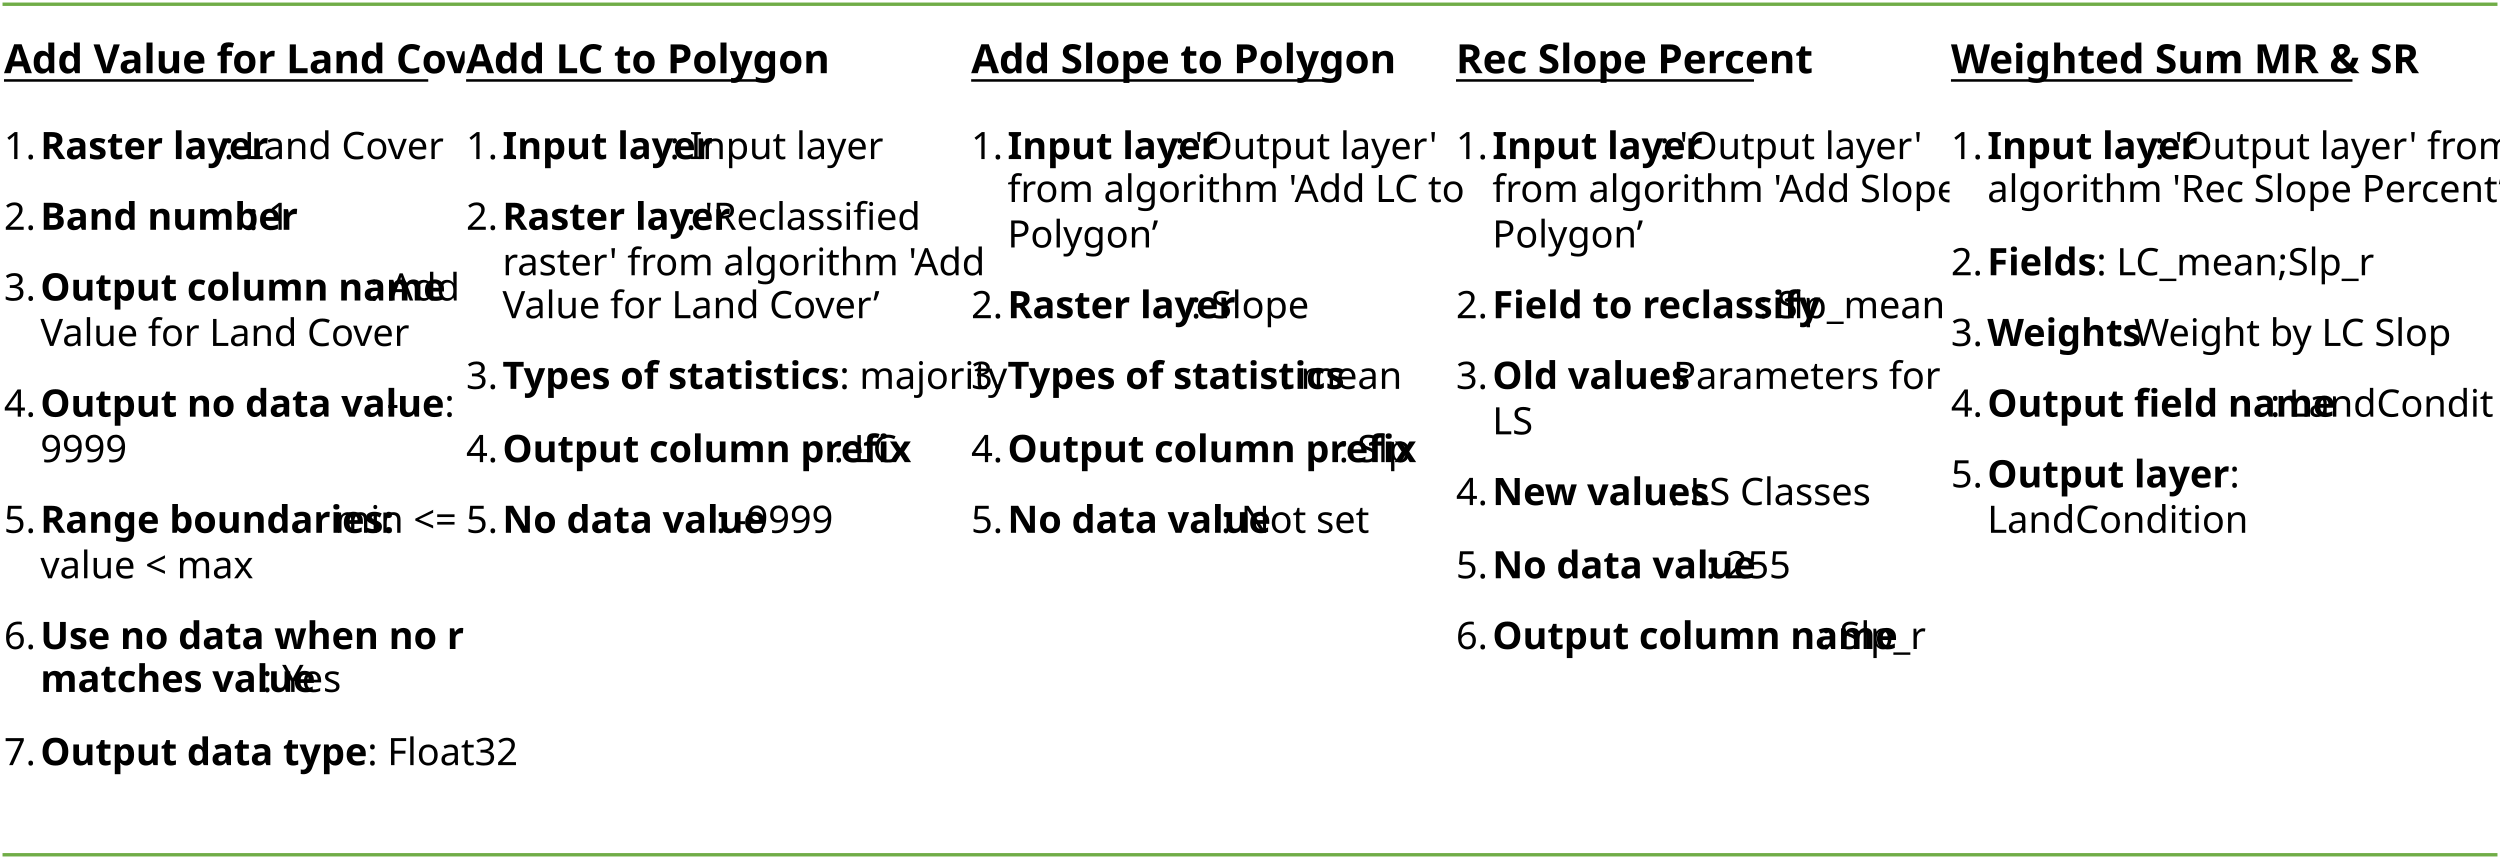
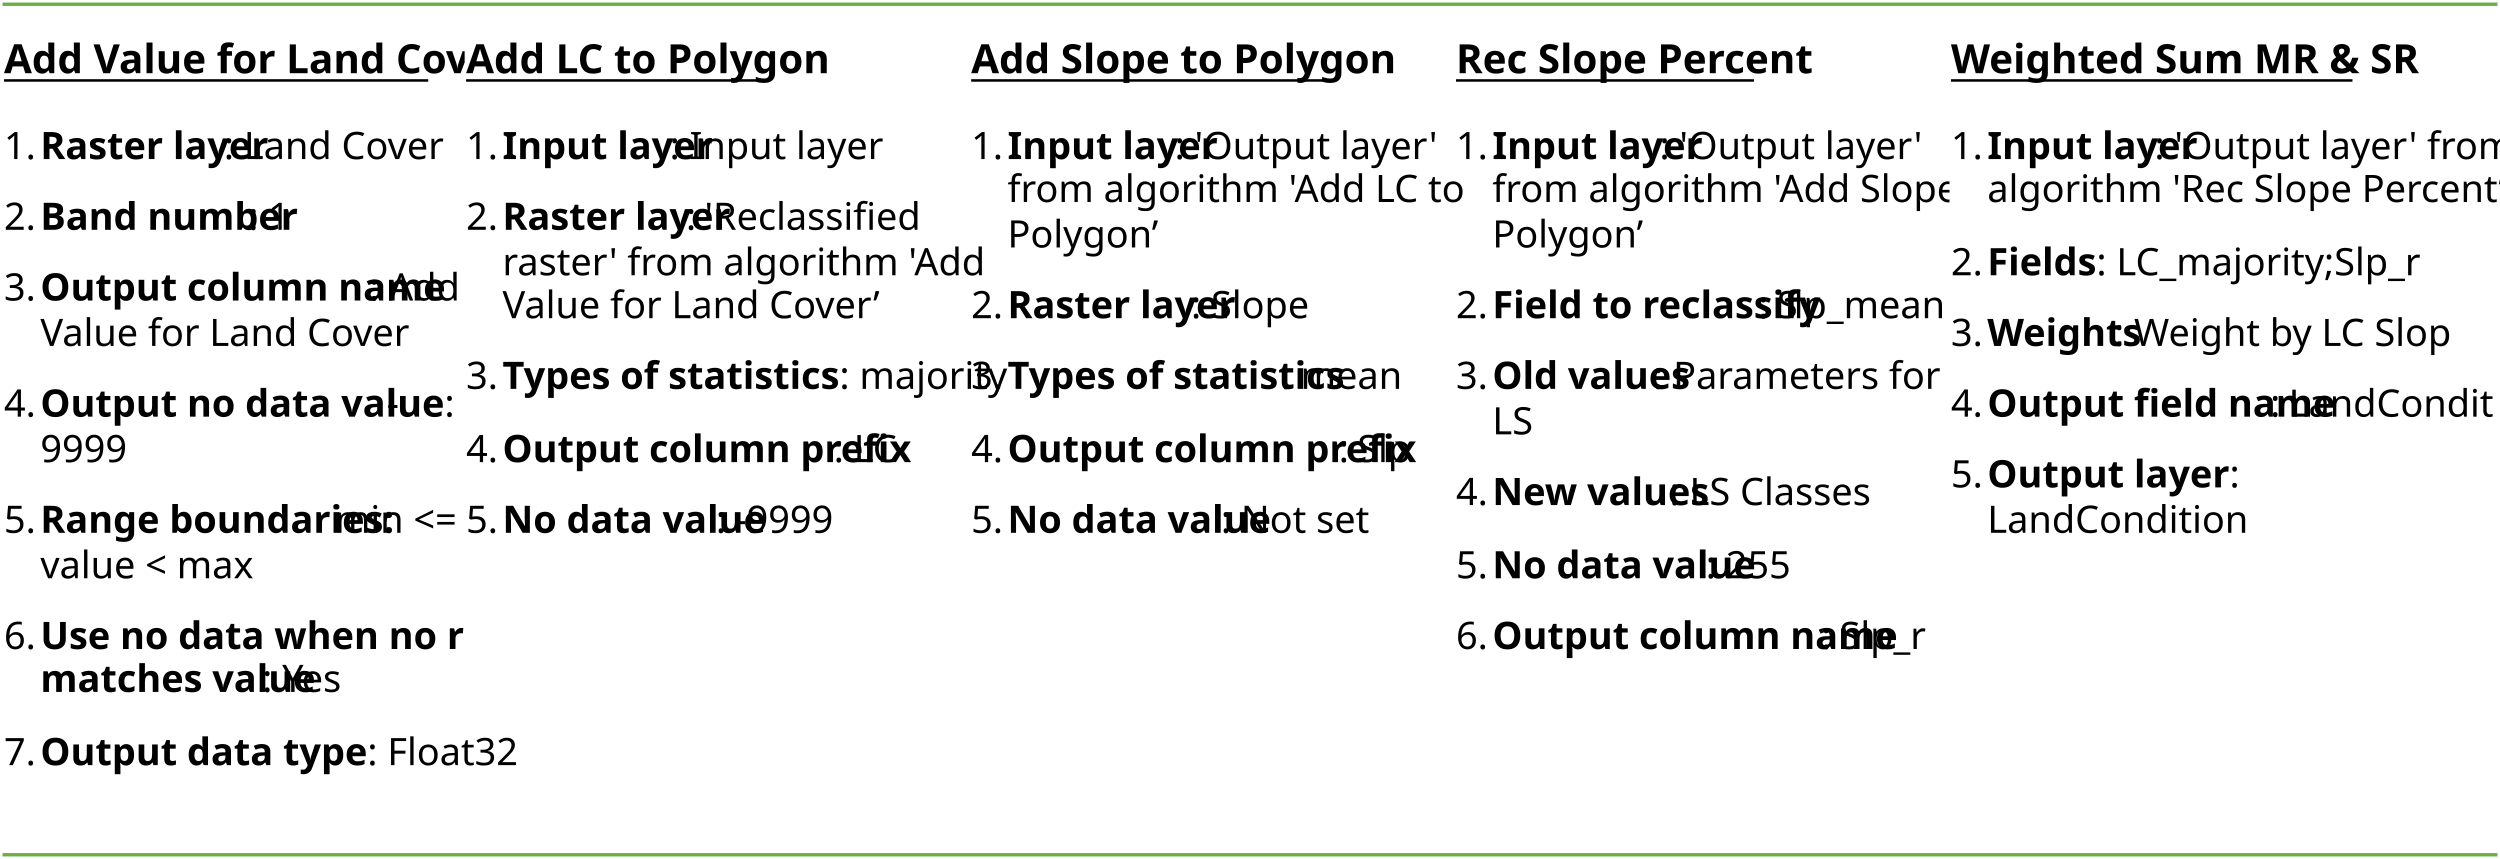
<svg xmlns="http://www.w3.org/2000/svg" width="990" height="340" overflow="hidden">
  <defs>
    <clipPath id="clip0">
      <rect x="145" y="61" width="990" height="340" />
    </clipPath>
    <clipPath id="clip1">
      <rect x="146" y="17" width="183" height="136" />
    </clipPath>
    <clipPath id="clip2">
      <rect x="329" y="17" width="200" height="136" />
    </clipPath>
    <clipPath id="clip3">
      <rect x="529" y="17" width="192" height="136" />
    </clipPath>
    <clipPath id="clip4">
      <rect x="721" y="17" width="196" height="136" />
    </clipPath>
    <clipPath id="clip5">
      <rect x="917" y="17" width="217" height="136" />
    </clipPath>
    <clipPath id="clip6">
      <rect x="146" y="-748" width="183" height="2002" />
    </clipPath>
    <clipPath id="clip7">
      <rect x="146" y="-748" width="183" height="2002" />
    </clipPath>
    <clipPath id="clip8">
      <rect x="146" y="-748" width="183" height="2002" />
    </clipPath>
    <clipPath id="clip9">
      <rect x="146" y="-748" width="183" height="2002" />
    </clipPath>
    <clipPath id="clip10">
      <rect x="146" y="-748" width="183" height="2002" />
    </clipPath>
    <clipPath id="clip11">
      <rect x="146" y="-748" width="183" height="2002" />
    </clipPath>
    <clipPath id="clip12">
      <rect x="146" y="-748" width="183" height="2002" />
    </clipPath>
    <clipPath id="clip13">
      <rect x="146" y="-748" width="183" height="2002" />
    </clipPath>
    <clipPath id="clip14">
      <rect x="146" y="-748" width="183" height="2002" />
    </clipPath>
    <clipPath id="clip15">
      <rect x="146" y="-748" width="183" height="2002" />
    </clipPath>
    <clipPath id="clip16">
      <rect x="329" y="-388" width="200" height="1162" />
    </clipPath>
    <clipPath id="clip17">
      <rect x="329" y="-388" width="200" height="1162" />
    </clipPath>
    <clipPath id="clip18">
      <rect x="329" y="-388" width="200" height="1162" />
    </clipPath>
    <clipPath id="clip19">
      <rect x="329" y="-388" width="200" height="1162" />
    </clipPath>
    <clipPath id="clip20">
      <rect x="329" y="-388" width="200" height="1162" />
    </clipPath>
    <clipPath id="clip21">
      <rect x="529" y="-388" width="192" height="1162" />
    </clipPath>
    <clipPath id="clip22">
      <rect x="529" y="-388" width="192" height="1162" />
    </clipPath>
    <clipPath id="clip23">
      <rect x="529" y="-388" width="192" height="1162" />
    </clipPath>
    <clipPath id="clip24">
      <rect x="529" y="-388" width="192" height="1162" />
    </clipPath>
    <clipPath id="clip25">
      <rect x="529" y="-388" width="192" height="1162" />
    </clipPath>
    <clipPath id="clip26">
      <rect x="721" y="-526" width="196" height="1484" />
    </clipPath>
    <clipPath id="clip27">
      <rect x="721" y="-526" width="196" height="1484" />
    </clipPath>
    <clipPath id="clip28">
      <rect x="721" y="-526" width="196" height="1484" />
    </clipPath>
    <clipPath id="clip29">
      <rect x="721" y="-526" width="196" height="1484" />
    </clipPath>
    <clipPath id="clip30">
      <rect x="721" y="-526" width="196" height="1484" />
    </clipPath>
    <clipPath id="clip31">
      <rect x="721" y="-526" width="196" height="1484" />
    </clipPath>
    <clipPath id="clip32">
      <rect x="721" y="-526" width="196" height="1484" />
    </clipPath>
    <clipPath id="clip33">
      <rect x="917" y="-388" width="217" height="1162" />
    </clipPath>
    <clipPath id="clip34">
      <rect x="917" y="-388" width="217" height="1162" />
    </clipPath>
    <clipPath id="clip35">
      <rect x="917" y="-388" width="217" height="1162" />
    </clipPath>
    <clipPath id="clip36">
      <rect x="917" y="-388" width="217" height="1162" />
    </clipPath>
    <clipPath id="clip37">
      <rect x="917" y="-388" width="217" height="1162" />
    </clipPath>
  </defs>
  <g clip-path="url(#clip0)" transform="translate(-145 -61)">
    <path d="M146 62.67 1134 62.67" stroke="#70AD47" stroke-width="1.333" stroke-linejoin="round" stroke-miterlimit="10" fill="none" fill-rule="evenodd" />
    <path d="M146 399.49 1134 399.49" stroke="#70AD47" stroke-width="1.333" stroke-linejoin="round" stroke-miterlimit="10" fill="none" fill-rule="evenodd" />
    <g clip-path="url(#clip1)">
      <text font-family="Calibri,Calibri_MSFontService,sans-serif" font-weight="700" font-size="16" transform="translate(146.579 90)">Add Value for Land Cover</text>
    </g>
    <path d="M146.579 92.36 188.579 92.36 230.579 92.36 272.579 92.36 314.579 92.36 314.579 93.36 272.579 93.36 230.579 93.36 188.579 93.36 146.579 93.36Z" fill-rule="evenodd" />
    <g clip-path="url(#clip2)">
      <text font-family="Calibri,Calibri_MSFontService,sans-serif" font-weight="700" font-size="16" transform="translate(329.579 90)">Add LC to Polygon</text>
    </g>
    <path d="M329.579 92.36 369.579 92.36 409.579 92.36 449.579 92.36 449.579 93.36 409.579 93.36 369.579 93.36 329.579 93.36Z" fill-rule="evenodd" />
    <g clip-path="url(#clip3)">
      <text font-family="Calibri,Calibri_MSFontService,sans-serif" font-weight="700" font-size="16" transform="translate(529.579 90)">Add Slope to Polygon</text>
    </g>
    <path d="M529.579 92.36 576.913 92.36 624.246 92.36 671.579 92.36 671.579 93.36 624.246 93.36 576.913 93.36 529.579 93.36Z" fill-rule="evenodd" />
    <g clip-path="url(#clip4)">
      <text font-family="Calibri,Calibri_MSFontService,sans-serif" font-weight="700" font-size="16" transform="translate(721.579 90)">Rec Slope Percent</text>
    </g>
    <path d="M721.579 92.36 760.913 92.36 800.246 92.36 839.579 92.36 839.579 93.36 800.246 93.36 760.913 93.36 721.579 93.36Z" fill-rule="evenodd" />
    <g clip-path="url(#clip5)">
      <text font-family="Calibri,Calibri_MSFontService,sans-serif" font-weight="700" font-size="16" transform="translate(917.579 90)">Weighted Sum MR &amp; SR</text>
    </g>
    <path d="M917.579 92.36 970.579 92.36 1023.58 92.36 1076.58 92.36 1076.58 93.36 1023.58 93.36 970.579 93.36 917.579 93.36Z" fill-rule="evenodd" />
    <g clip-path="url(#clip6)">
      <text font-family="Calibri,Calibri_MSFontService,sans-serif" font-weight="400" font-size="15" transform="translate(146.579 124)">1.</text>
    </g>
    <text font-family="Calibri,Calibri_MSFontService,sans-serif" font-weight="400" font-size="15" transform="translate(160.979 124)">​<tspan font-weight="700" font-size="15" x="0" y="0">Raster layer</tspan>
      <tspan font-size="15" x="72.667" y="0">: Land Cover</tspan>
    </text>
    <g clip-path="url(#clip7)">
      <text font-family="Calibri,Calibri_MSFontService,sans-serif" font-weight="400" font-size="15" transform="translate(146.579 152)">2.</text>
    </g>
    <text font-family="Calibri,Calibri_MSFontService,sans-serif" font-weight="400" font-size="15" transform="translate(160.979 152)">​<tspan font-weight="700" font-size="15" x="0" y="0">Band number</tspan>
      <tspan font-size="15" x="82.333" y="0">: 1</tspan>
    </text>
    <g clip-path="url(#clip8)">
      <text font-family="Calibri,Calibri_MSFontService,sans-serif" font-weight="400" font-size="15" transform="translate(146.579 180)">3.</text>
    </g>
    <text font-family="Calibri,Calibri_MSFontService,sans-serif" font-weight="400" font-size="15" transform="translate(160.979 180)">​<tspan font-weight="700" font-size="15" x="0" y="0">Output column name</tspan>
    </text>
    <g clip-path="url(#clip9)">
      <text font-family="Calibri,Calibri_MSFontService,sans-serif" font-weight="400" font-size="15" transform="translate(291.146 180)">: Add </text>
    </g>
    <text font-family="Calibri,Calibri_MSFontService,sans-serif" font-weight="400" font-size="15" transform="translate(160.979 198)">Value for Land Cover</text>
    <g clip-path="url(#clip10)">
      <text font-family="Calibri,Calibri_MSFontService,sans-serif" font-weight="400" font-size="15" transform="translate(146.579 226)">4.</text>
    </g>
    <text font-family="Calibri,Calibri_MSFontService,sans-serif" font-weight="400" font-size="15" transform="translate(160.979 226)">​<tspan font-weight="700" font-size="15" x="0" y="0">Output no data value</tspan>: <tspan font-size="15" x="137.167" y="0">-</tspan>
      <tspan font-size="15" x="0" y="18">9999</tspan>
    </text>
    <g clip-path="url(#clip11)">
      <text font-family="Calibri,Calibri_MSFontService,sans-serif" font-weight="400" font-size="15" transform="translate(146.579 272)">5.</text>
    </g>
    <text font-family="Calibri,Calibri_MSFontService,sans-serif" font-weight="400" font-size="15" transform="translate(160.979 272)">​<tspan font-weight="700" font-size="15" x="0" y="0">Range boundaries:</tspan>
    </text>
    <g clip-path="url(#clip12)">
      <text font-family="Calibri,Calibri_MSFontService,sans-serif" font-weight="400" font-size="15" transform="translate(277.646 272)">min &lt;= </text>
    </g>
    <text font-family="Calibri,Calibri_MSFontService,sans-serif" font-weight="400" font-size="15" transform="translate(160.979 290)">value &lt; max</text>
    <g clip-path="url(#clip13)">
      <text font-family="Calibri,Calibri_MSFontService,sans-serif" font-weight="400" font-size="15" transform="translate(146.579 318)">6.</text>
    </g>
    <text font-family="Calibri,Calibri_MSFontService,sans-serif" font-weight="400" font-size="15" transform="translate(160.979 318)">​</text>
    <g clip-path="url(#clip14)">
      <text font-family="Calibri,Calibri_MSFontService,sans-serif" font-weight="700" font-size="15" transform="translate(160.979 318)">Use no data when no range </text>
    </g>
    <text font-family="Calibri,Calibri_MSFontService,sans-serif" font-weight="700" font-size="15" transform="translate(160.979 335)">matches value<tspan font-weight="400" font-size="15" x="87.833" y="0">: Yes</tspan>
    </text>
    <g clip-path="url(#clip15)">
      <text font-family="Calibri,Calibri_MSFontService,sans-serif" font-weight="400" font-size="15" transform="translate(146.579 364)">7.</text>
    </g>
    <text font-family="Calibri,Calibri_MSFontService,sans-serif" font-weight="400" font-size="15" transform="translate(160.979 364)">​<tspan font-weight="700" font-size="15" x="0" y="0">Output data type</tspan>: Float32</text>
    <g clip-path="url(#clip16)">
      <text font-family="Calibri,Calibri_MSFontService,sans-serif" font-weight="400" font-size="15" transform="translate(329.579 124)">1.</text>
    </g>
    <text font-family="Calibri,Calibri_MSFontService,sans-serif" font-weight="400" font-size="15" transform="translate(343.979 124)">​<tspan font-weight="700" font-size="15" x="0" y="0">​​Input layer</tspan>
      <tspan font-size="15" x="66.167" y="0">: Input layer</tspan>
    </text>
    <g clip-path="url(#clip17)">
      <text font-family="Calibri,Calibri_MSFontService,sans-serif" font-weight="400" font-size="15" transform="translate(329.579 152)">2.</text>
    </g>
    <text font-family="Calibri,Calibri_MSFontService,sans-serif" font-weight="400" font-size="15" transform="translate(343.979 152)">​<tspan font-weight="700" font-size="15" x="0" y="0">​Raster layer</tspan>
      <tspan font-size="15" x="72.667" y="0">:</tspan>
      <tspan font-size="15" x="80" y="0">'Reclassified </tspan>
      <tspan font-size="15" x="0" y="18">raster' from algorithm 'Add </tspan>
      <tspan font-size="15" x="0" y="35">Value for Land Cover’</tspan>
    </text>
    <g clip-path="url(#clip18)">
      <text font-family="Calibri,Calibri_MSFontService,sans-serif" font-weight="400" font-size="15" transform="translate(329.579 215)">3.</text>
    </g>
    <text font-family="Calibri,Calibri_MSFontService,sans-serif" font-weight="400" font-size="15" transform="translate(343.979 215)">​<tspan font-weight="700" font-size="15" x="0" y="0">​Types of statistics</tspan>: majority</text>
    <g clip-path="url(#clip19)">
      <text font-family="Calibri,Calibri_MSFontService,sans-serif" font-weight="400" font-size="15" transform="translate(329.579 244)">4.</text>
    </g>
    <text font-family="Calibri,Calibri_MSFontService,sans-serif" font-weight="400" font-size="15" transform="translate(343.979 244)">​<tspan font-weight="700" font-size="15" x="0" y="0">Output column prefix</tspan>
      <tspan font-size="15" x="131.167" y="0">: LC</tspan>
    </text>
    <g clip-path="url(#clip20)">
      <text font-family="Calibri,Calibri_MSFontService,sans-serif" font-weight="400" font-size="15" transform="translate(329.579 272)">5.</text>
    </g>
    <text font-family="Calibri,Calibri_MSFontService,sans-serif" font-weight="400" font-size="15" transform="translate(343.979 272)">​<tspan font-weight="700" font-size="15" x="0" y="0">​​No data value</tspan>
      <tspan font-size="15" x="84.5" y="0">: </tspan>
      <tspan font-size="15" x="91.833" y="0">-</tspan>9999</text>
    <g clip-path="url(#clip21)">
      <text font-family="Calibri,Calibri_MSFontService,sans-serif" font-weight="400" font-size="15" transform="translate(529.579 124)">1.</text>
    </g>
    <text font-family="Calibri,Calibri_MSFontService,sans-serif" font-weight="400" font-size="15" transform="translate(543.979 124)">​<tspan font-weight="700" font-size="15" x="0" y="0">Input layer</tspan>
      <tspan font-size="15" x="66.167" y="0">: 'Output layer' </tspan>
      <tspan font-size="15" x="0" y="17">from algorithm 'Add LC to </tspan>
      <tspan font-size="15" x="0" y="35">Polygon’</tspan>
    </text>
    <g clip-path="url(#clip22)">
      <text font-family="Calibri,Calibri_MSFontService,sans-serif" font-weight="400" font-size="15" transform="translate(529.579 187)">2.</text>
    </g>
    <text font-family="Calibri,Calibri_MSFontService,sans-serif" font-weight="400" font-size="15" transform="translate(543.979 187)">​<tspan font-weight="700" font-size="15" x="0" y="0">Raster layer</tspan>
      <tspan font-size="15" x="72.667" y="0">: Slope</tspan>
    </text>
    <g clip-path="url(#clip23)">
      <text font-family="Calibri,Calibri_MSFontService,sans-serif" font-weight="400" font-size="15" transform="translate(529.579 215)">3.</text>
    </g>
    <text font-family="Calibri,Calibri_MSFontService,sans-serif" font-weight="400" font-size="15" transform="translate(543.979 215)">​<tspan font-weight="700" font-size="15" x="0" y="0">Types of statistics</tspan>
      <tspan font-size="15" x="108.167" y="0">: mean</tspan>
    </text>
    <g clip-path="url(#clip24)">
      <text font-family="Calibri,Calibri_MSFontService,sans-serif" font-weight="400" font-size="15" transform="translate(529.579 244)">4.</text>
    </g>
    <text font-family="Calibri,Calibri_MSFontService,sans-serif" font-weight="400" font-size="15" transform="translate(543.979 244)">​<tspan font-weight="700" font-size="15" x="0" y="0">Output column prefix</tspan>
      <tspan font-size="15" x="131.167" y="0">: </tspan>
      <tspan font-size="15" x="138.5" y="0">Slp</tspan>
    </text>
    <g clip-path="url(#clip25)">
      <text font-family="Calibri,Calibri_MSFontService,sans-serif" font-weight="400" font-size="15" transform="translate(529.579 272)">5.</text>
    </g>
    <text font-family="Calibri,Calibri_MSFontService,sans-serif" font-weight="400" font-size="15" transform="translate(543.979 272)">​<tspan font-weight="700" font-size="15" x="0" y="0">No data value</tspan>
      <tspan font-size="15" x="84.5" y="0">: Not set</tspan>
    </text>
    <g clip-path="url(#clip26)">
      <text font-family="Calibri,Calibri_MSFontService,sans-serif" font-weight="400" font-size="15" transform="translate(721.579 124)">1.</text>
    </g>
    <text font-family="Calibri,Calibri_MSFontService,sans-serif" font-weight="400" font-size="15" transform="translate(735.979 124)">​<tspan font-weight="700" font-size="15" x="0" y="0">Input layer</tspan>
      <tspan font-size="15" x="66.167" y="0">: 'Output layer' </tspan>
    </text>
    <g clip-path="url(#clip27)">
      <text font-family="Calibri,Calibri_MSFontService,sans-serif" font-weight="400" font-size="15" transform="translate(735.979 141)">from algorithm 'Add Slope to </text>
    </g>
    <text font-family="Calibri,Calibri_MSFontService,sans-serif" font-weight="400" font-size="15" transform="translate(735.979 159)">Polygon’</text>
    <g clip-path="url(#clip28)">
      <text font-family="Calibri,Calibri_MSFontService,sans-serif" font-weight="400" font-size="15" transform="translate(721.579 187)">2.</text>
    </g>
    <text font-family="Calibri,Calibri_MSFontService,sans-serif" font-weight="400" font-size="15" transform="translate(735.979 187)">​<tspan font-weight="700" font-size="15" x="0" y="0">​Field to reclassify</tspan>
      <tspan font-size="15" x="105.333" y="0">:</tspan>
      <tspan font-size="15" x="112.667" y="0">S</tspan>
      <tspan font-size="15" x="119.333" y="0">lp_mean</tspan>
    </text>
    <g clip-path="url(#clip29)">
      <text font-family="Calibri,Calibri_MSFontService,sans-serif" font-weight="400" font-size="15" transform="translate(721.579 215)">3.</text>
    </g>
    <text font-family="Calibri,Calibri_MSFontService,sans-serif" font-weight="400" font-size="15" transform="translate(735.979 215)">​<tspan font-weight="700" font-size="15" x="0" y="0">​Old values</tspan>
      <tspan font-size="15" x="63.667" y="0">: Parameters for </tspan>
      <tspan font-size="15" x="0" y="18">LS</tspan>
    </text>
    <g clip-path="url(#clip30)">
      <text font-family="Calibri,Calibri_MSFontService,sans-serif" font-weight="400" font-size="15" transform="translate(721.579 261)">4.</text>
    </g>
    <text font-family="Calibri,Calibri_MSFontService,sans-serif" font-weight="400" font-size="15" transform="translate(735.979 261)">​<tspan font-weight="700" font-size="15" x="0" y="0">New values</tspan>
      <tspan font-size="15" x="70.167" y="0">: LS Classes</tspan>
    </text>
    <g clip-path="url(#clip31)">
      <text font-family="Calibri,Calibri_MSFontService,sans-serif" font-weight="400" font-size="15" transform="translate(721.579 290)">5.</text>
    </g>
    <text font-family="Calibri,Calibri_MSFontService,sans-serif" font-weight="400" font-size="15" transform="translate(735.979 290)">​<tspan font-weight="700" font-size="15" x="0" y="0">No data value</tspan>
      <tspan font-size="15" x="84.5" y="0">: 255</tspan>
    </text>
    <g clip-path="url(#clip32)">
      <text font-family="Calibri,Calibri_MSFontService,sans-serif" font-weight="400" font-size="15" transform="translate(721.579 318)">6.</text>
    </g>
    <text font-family="Calibri,Calibri_MSFontService,sans-serif" font-weight="400" font-size="15" transform="translate(735.979 318)">​<tspan font-weight="700" font-size="15" x="0" y="0">Output column name</tspan>
      <tspan font-size="15" x="130.167" y="0">: </tspan>
      <tspan font-size="15" x="137.5" y="0">Slp_r</tspan>
    </text>
    <g clip-path="url(#clip33)">
      <text font-family="Calibri,Calibri_MSFontService,sans-serif" font-weight="400" font-size="15" transform="translate(917.579 124)">1.</text>
    </g>
    <text font-family="Calibri,Calibri_MSFontService,sans-serif" font-weight="400" font-size="15" transform="translate(931.979 124)">​<tspan font-weight="700" font-size="15" x="0" y="0">Input layer</tspan>
      <tspan font-size="15" x="66.167" y="0">: 'Output layer' from </tspan>
      <tspan font-size="15" x="0" y="17">algorithm 'Rec Slope Percent’</tspan>
    </text>
    <g clip-path="url(#clip34)">
      <text font-family="Calibri,Calibri_MSFontService,sans-serif" font-weight="400" font-size="15" transform="translate(917.579 170)">2.</text>
    </g>
-     <text font-family="Calibri,Calibri_MSFontService,sans-serif" font-weight="400" font-size="15" transform="translate(931.979 170)">​<tspan font-weight="700" font-size="15" x="0" y="0">Fields</tspan>: LC_mean;Slp_r</text>
+     <text font-family="Calibri,Calibri_MSFontService,sans-serif" font-weight="400" font-size="15" transform="translate(931.979 170)">​<tspan font-weight="700" font-size="15" x="0" y="0">Fields</tspan>: LC_majority;Slp_r</text>
    <g clip-path="url(#clip35)">
      <text font-family="Calibri,Calibri_MSFontService,sans-serif" font-weight="400" font-size="15" transform="translate(917.579 198)">3.</text>
    </g>
    <text font-family="Calibri,Calibri_MSFontService,sans-serif" font-weight="400" font-size="15" transform="translate(931.979 198)">​<tspan font-weight="700" font-size="15" x="0" y="0">Weights</tspan>
      <tspan font-size="15" x="50.167" y="0">: Weight by LC Slop</tspan>
    </text>
    <g clip-path="url(#clip36)">
      <text font-family="Calibri,Calibri_MSFontService,sans-serif" font-weight="400" font-size="15" transform="translate(917.579 226)">4.</text>
    </g>
    <text font-family="Calibri,Calibri_MSFontService,sans-serif" font-weight="400" font-size="15" transform="translate(931.979 226)">​<tspan font-weight="700" font-size="15" x="0" y="0">Output field name</tspan>
      <tspan font-size="15" x="112" y="0">: </tspan>
      <tspan font-size="15" x="119.333" y="0">LandCondit</tspan>
    </text>
    <g clip-path="url(#clip37)">
      <text font-family="Calibri,Calibri_MSFontService,sans-serif" font-weight="400" font-size="15" transform="translate(917.579 254)">5.</text>
    </g>
    <text font-family="Calibri,Calibri_MSFontService,sans-serif" font-weight="400" font-size="15" transform="translate(931.979 254)">​<tspan font-weight="700" font-size="15" x="0" y="0">Output layer</tspan>: <tspan font-size="15" x="0" y="18">LandCondition</tspan>
    </text>
  </g>
</svg>
